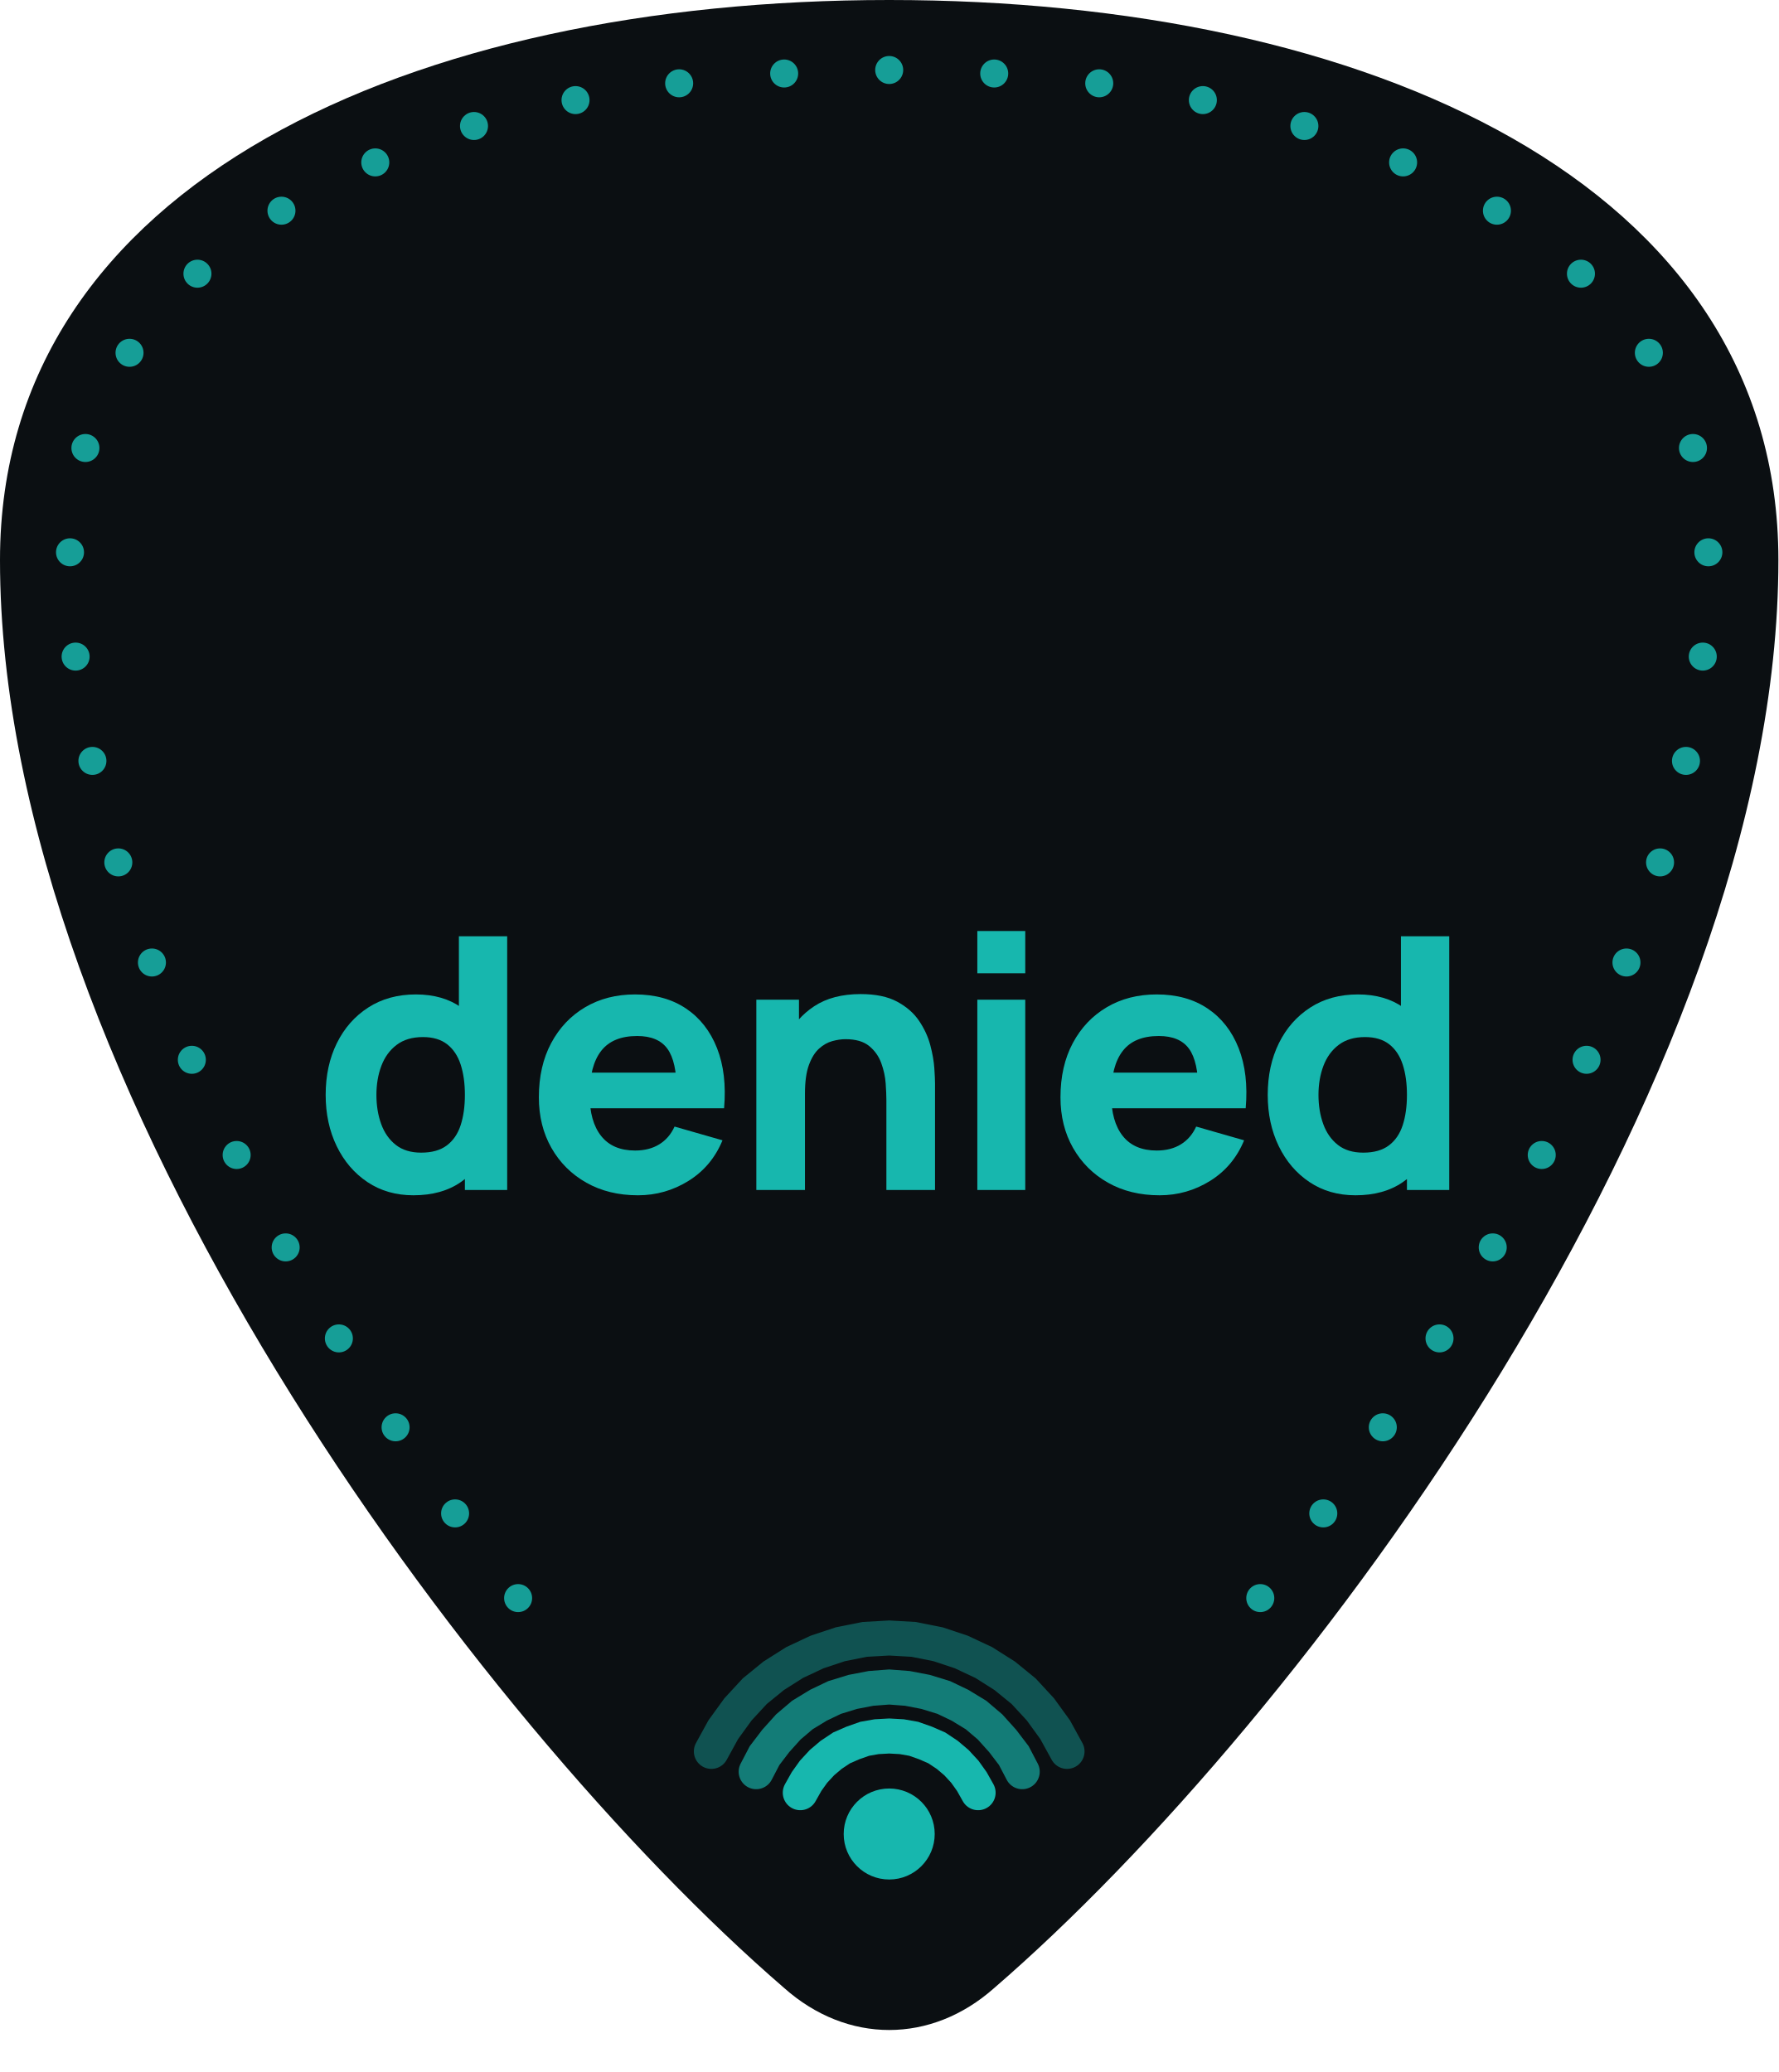
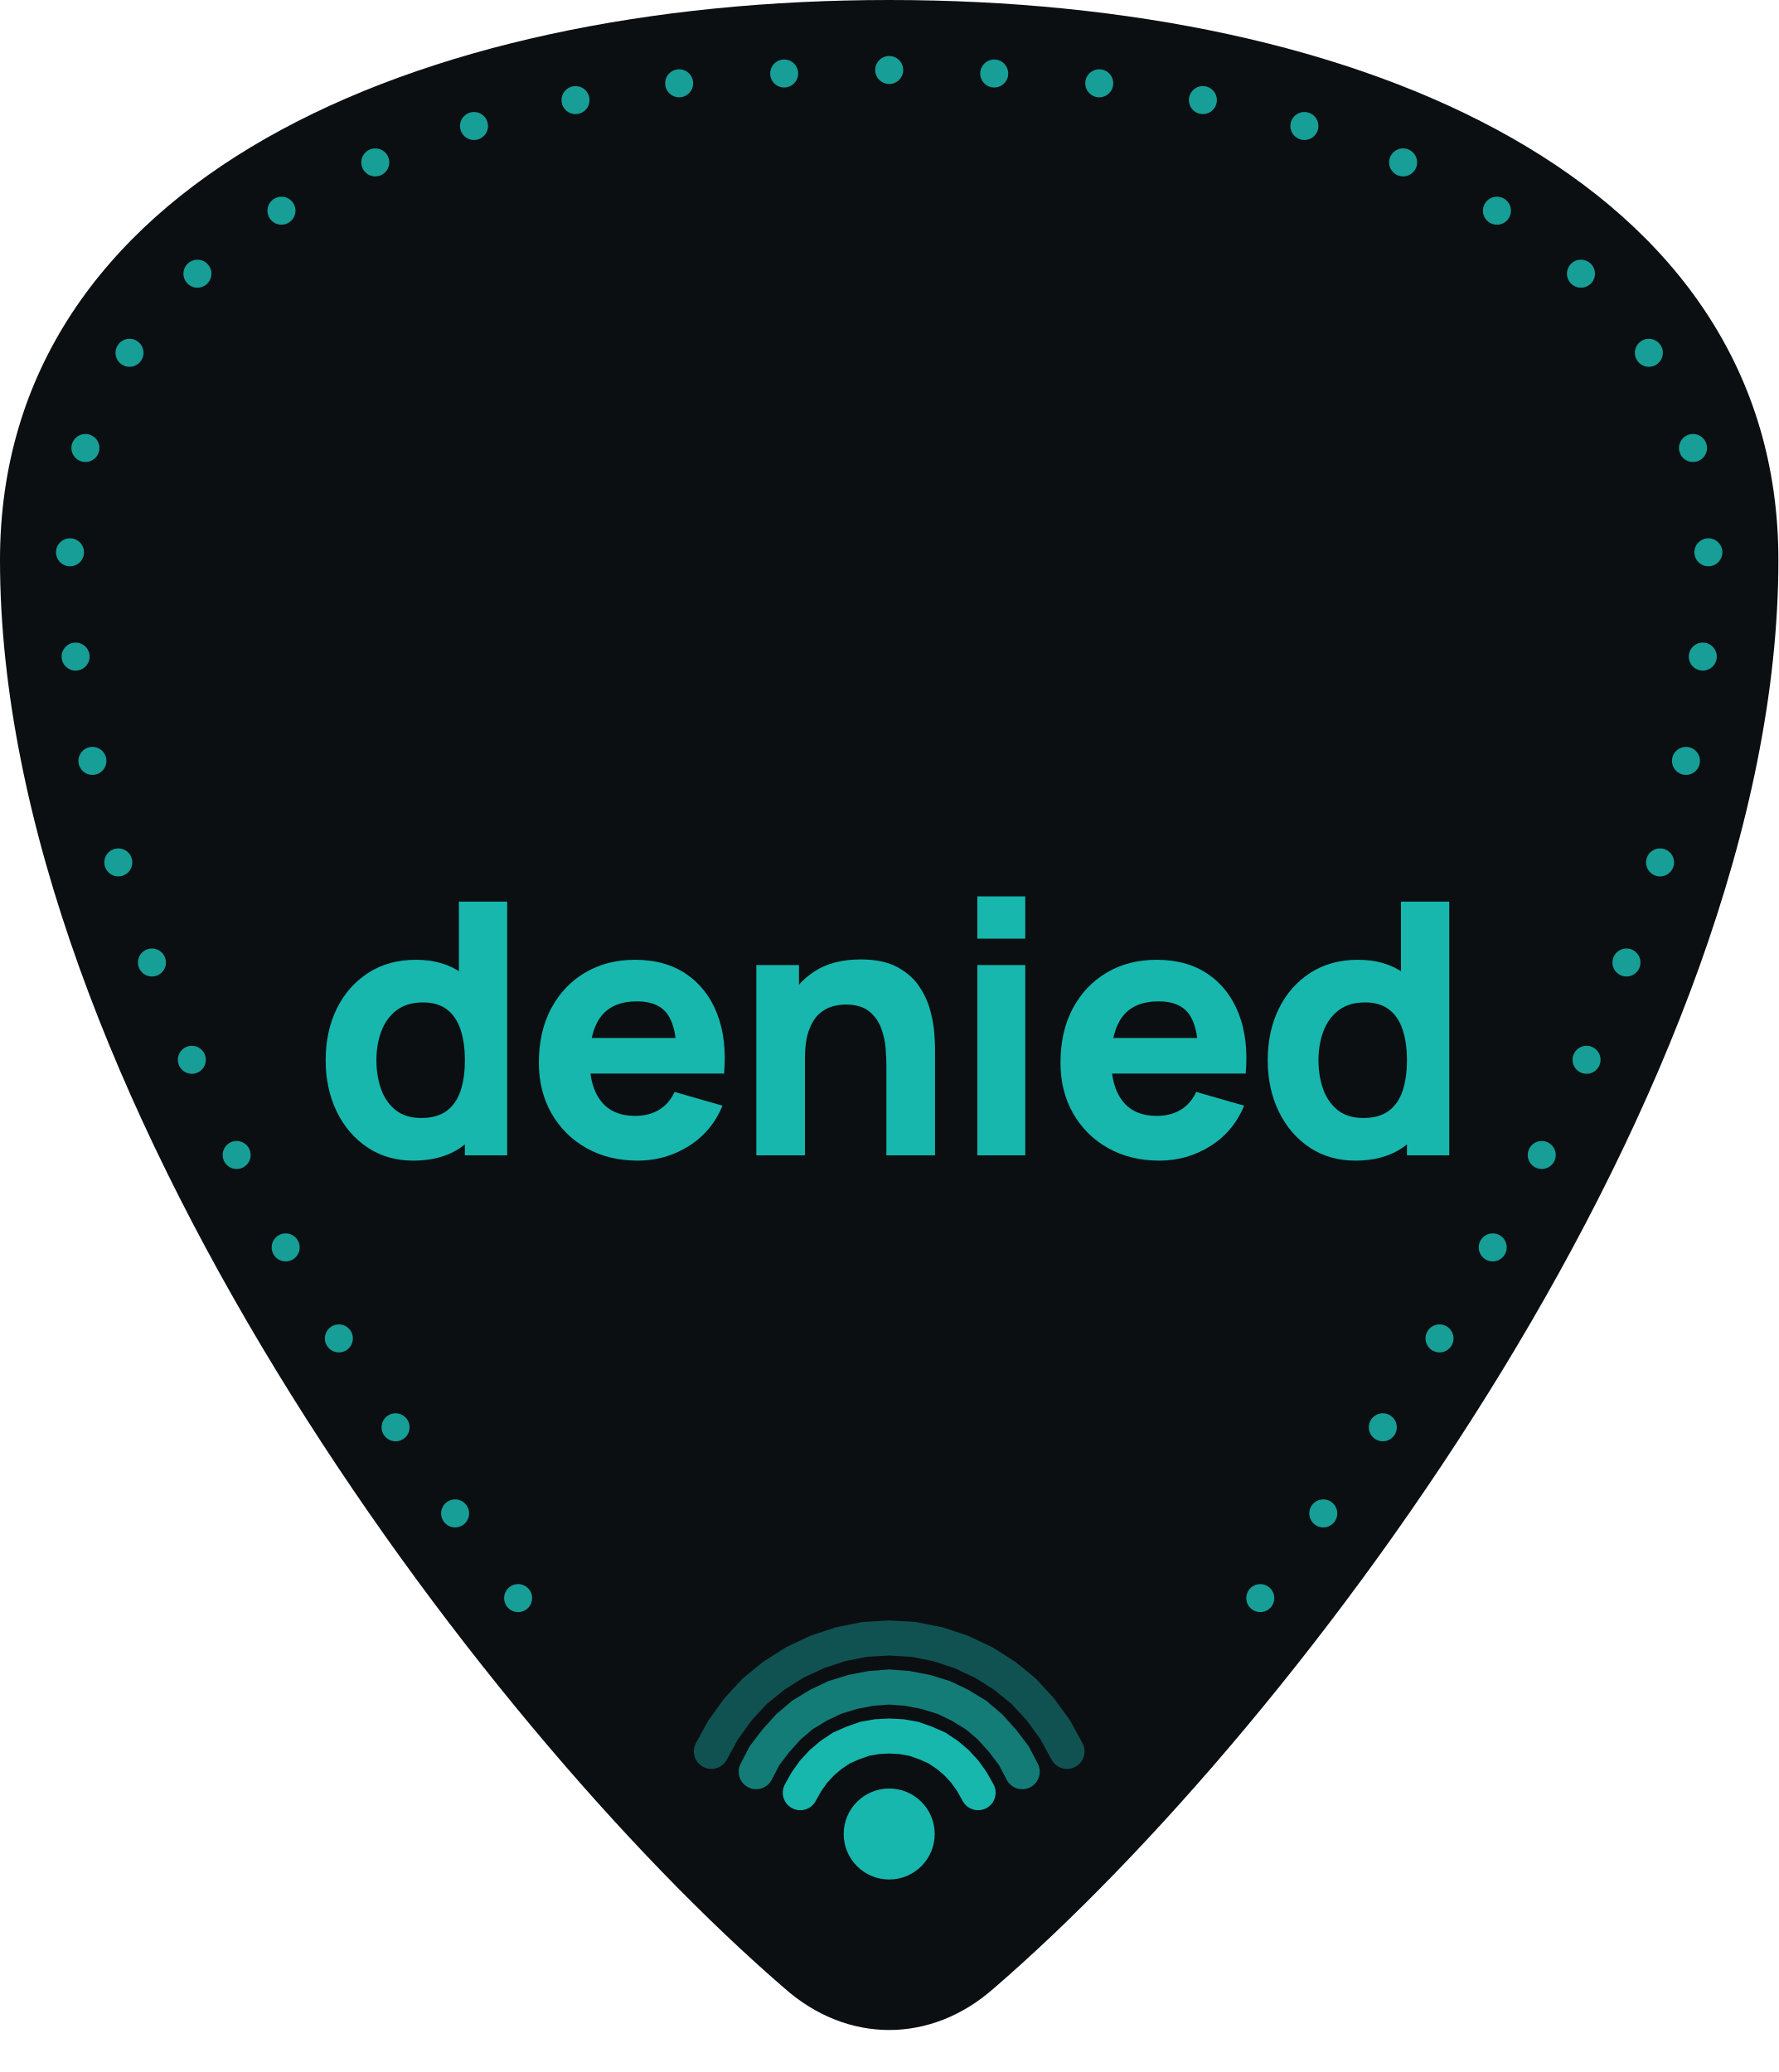
<svg xmlns="http://www.w3.org/2000/svg" viewBox="0 0 25.4 29.6" width="25.4mm" height="29.6mm">
  <defs>
    <clipPath id="pk">
      <path d="M 12.7 0.0 C 19.5 0.0 25.4 2.6 25.4 8.0 C 25.4 15.5 18.6 24.6 14.2 28.4 C 13.3 29.2 12.1 29.2 11.2 28.4 C 6.8 24.6 0.0 15.5 0.0 8.0 C 0.0 2.6 5.9 0.0 12.7 0.0 Z" />
    </clipPath>
  </defs>
  <path d="M 12.7 0.0 C 19.5 0.0 25.4 2.6 25.4 8.0 C 25.4 15.5 18.6 24.6 14.2 28.4 C 13.3 29.2 12.1 29.2 11.2 28.4 C 6.8 24.6 0.0 15.5 0.0 8.0 C 0.0 2.6 5.9 0.0 12.7 0.0 Z" fill="#0B0F12" />
  <g clip-path="url(#pk)">
    <circle cx="12.70" cy="1.00" r="0.2" fill="#17B7AE" opacity="0.85" />
    <circle cx="14.20" cy="1.05" r="0.2" fill="#17B7AE" opacity="0.85" />
    <circle cx="15.70" cy="1.19" r="0.2" fill="#17B7AE" opacity="0.85" />
    <circle cx="17.18" cy="1.43" r="0.2" fill="#17B7AE" opacity="0.85" />
    <circle cx="18.63" cy="1.80" r="0.2" fill="#17B7AE" opacity="0.85" />
    <circle cx="20.04" cy="2.32" r="0.2" fill="#17B7AE" opacity="0.85" />
    <circle cx="21.38" cy="3.01" r="0.2" fill="#17B7AE" opacity="0.85" />
    <circle cx="22.58" cy="3.91" r="0.2" fill="#17B7AE" opacity="0.85" />
    <circle cx="23.55" cy="5.04" r="0.2" fill="#17B7AE" opacity="0.85" />
    <circle cx="24.18" cy="6.40" r="0.2" fill="#17B7AE" opacity="0.85" />
    <circle cx="24.40" cy="7.89" r="0.2" fill="#17B7AE" opacity="0.85" />
    <circle cx="24.32" cy="9.38" r="0.2" fill="#17B7AE" opacity="0.85" />
    <circle cx="24.08" cy="10.87" r="0.2" fill="#17B7AE" opacity="0.85" />
    <circle cx="23.71" cy="12.32" r="0.2" fill="#17B7AE" opacity="0.85" />
    <circle cx="23.23" cy="13.75" r="0.2" fill="#17B7AE" opacity="0.85" />
    <circle cx="22.66" cy="15.14" r="0.2" fill="#17B7AE" opacity="0.85" />
    <circle cx="22.02" cy="16.50" r="0.2" fill="#17B7AE" opacity="0.85" />
    <circle cx="21.32" cy="17.82" r="0.2" fill="#17B7AE" opacity="0.85" />
    <circle cx="20.56" cy="19.12" r="0.2" fill="#17B7AE" opacity="0.85" />
    <circle cx="19.75" cy="20.39" r="0.2" fill="#17B7AE" opacity="0.85" />
    <circle cx="18.90" cy="21.62" r="0.2" fill="#17B7AE" opacity="0.85" />
    <circle cx="18.00" cy="22.83" r="0.2" fill="#17B7AE" opacity="0.85" />
    <circle cx="7.40" cy="22.83" r="0.2" fill="#17B7AE" opacity="0.85" />
    <circle cx="6.50" cy="21.62" r="0.2" fill="#17B7AE" opacity="0.85" />
    <circle cx="5.65" cy="20.39" r="0.2" fill="#17B7AE" opacity="0.85" />
    <circle cx="4.84" cy="19.12" r="0.2" fill="#17B7AE" opacity="0.85" />
    <circle cx="4.08" cy="17.82" r="0.2" fill="#17B7AE" opacity="0.85" />
    <circle cx="3.38" cy="16.50" r="0.2" fill="#17B7AE" opacity="0.85" />
    <circle cx="2.74" cy="15.14" r="0.2" fill="#17B7AE" opacity="0.85" />
    <circle cx="2.17" cy="13.75" r="0.2" fill="#17B7AE" opacity="0.85" />
    <circle cx="1.69" cy="12.32" r="0.2" fill="#17B7AE" opacity="0.85" />
    <circle cx="1.32" cy="10.87" r="0.2" fill="#17B7AE" opacity="0.85" />
    <circle cx="1.08" cy="9.38" r="0.2" fill="#17B7AE" opacity="0.85" />
    <circle cx="1.00" cy="7.89" r="0.2" fill="#17B7AE" opacity="0.85" />
    <circle cx="1.22" cy="6.40" r="0.2" fill="#17B7AE" opacity="0.85" />
    <circle cx="1.85" cy="5.04" r="0.2" fill="#17B7AE" opacity="0.85" />
    <circle cx="2.82" cy="3.91" r="0.2" fill="#17B7AE" opacity="0.85" />
    <circle cx="4.02" cy="3.01" r="0.2" fill="#17B7AE" opacity="0.85" />
    <circle cx="5.36" cy="2.32" r="0.2" fill="#17B7AE" opacity="0.85" />
    <circle cx="6.77" cy="1.80" r="0.2" fill="#17B7AE" opacity="0.85" />
    <circle cx="8.22" cy="1.43" r="0.2" fill="#17B7AE" opacity="0.85" />
    <circle cx="9.70" cy="1.19" r="0.2" fill="#17B7AE" opacity="0.85" />
    <circle cx="11.20" cy="1.05" r="0.2" fill="#17B7AE" opacity="0.85" />
    <path d="M11.43 25.61 L11.52 25.45 L11.62 25.31 L11.74 25.18 L11.87 25.07 L12.02 24.97 L12.18 24.90 L12.35 24.84 L12.52 24.81 L12.70 24.80 L12.88 24.81 L13.05 24.84 L13.22 24.90 L13.38 24.97 L13.53 25.07 L13.66 25.18 L13.78 25.31 L13.88 25.45 L13.97 25.61" fill="none" stroke="#17B7AE" stroke-width="0.5" stroke-linecap="round" opacity="1.0" />
    <path d="M10.80 25.31 L10.92 25.08 L11.08 24.87 L11.26 24.67 L11.46 24.50 L11.69 24.36 L11.92 24.25 L12.18 24.17 L12.44 24.12 L12.70 24.10 L12.96 24.12 L13.22 24.17 L13.48 24.25 L13.71 24.36 L13.94 24.50 L14.14 24.67 L14.32 24.87 L14.48 25.08 L14.60 25.31" fill="none" stroke="#17B7AE" stroke-width="0.5" stroke-linecap="round" opacity="0.65" />
    <path d="M10.16 25.02 L10.33 24.71 L10.54 24.42 L10.78 24.16 L11.05 23.94 L11.35 23.75 L11.67 23.60 L12.00 23.49 L12.35 23.42 L12.70 23.40 L13.05 23.42 L13.40 23.49 L13.73 23.60 L14.05 23.75 L14.35 23.94 L14.62 24.16 L14.86 24.42 L15.07 24.71 L15.24 25.02" fill="none" stroke="#17B7AE" stroke-width="0.5" stroke-linecap="round" opacity="0.4" />
    <circle cx="12.7" cy="26.2" r="0.65" fill="#17B7AE" />
-     <path transform="translate(4.450 17.000) scale(0.002517 -0.002517)" d="M578 -30Q429 -30 317.0 45.0Q205 120 142.5 249.0Q80 378 80 540Q80 705 143.5 833.5Q207 962 322.0 1036.0Q437 1110 592 1110Q746 1110 851.0 1035.0Q956 960 1010.0 831.0Q1064 702 1064 540Q1064 378 1009.5 249.0Q955 120 847.0 45.0Q739 -30 578 -30ZM622 212Q713 212 767.5 253.0Q822 294 846.0 368.0Q870 442 870 540Q870 638 846.0 712.0Q822 786 769.5 827.0Q717 868 632 868Q541 868 482.5 823.5Q424 779 396.0 704.5Q368 630 368 540Q368 449 395.0 374.5Q422 300 478.0 256.0Q534 212 622 212ZM870 0V740H836V1440H1110V0Z" fill="#17B7AE" />
-     <path transform="translate(7.495 17.000) scale(0.002517 -0.002517)" d="M642 -30Q476 -30 349.5 41.5Q223 113 151.5 238.5Q80 364 80 526Q80 703 150.0 834.0Q220 965 343.0 1037.5Q466 1110 626 1110Q796 1110 915.0 1030.0Q1034 950 1091.0 805.0Q1148 660 1131 464H862V564Q862 729 809.5 801.5Q757 874 638 874Q499 874 433.5 789.5Q368 705 368 540Q368 389 433.5 306.5Q499 224 626 224Q706 224 763.0 259.0Q820 294 850 360L1122 282Q1061 134 929.5 52.0Q798 -30 642 -30ZM284 464V666H1000V464Z" fill="#17B7AE" />
-     <path transform="translate(10.455 17.000) scale(0.002517 -0.002517)" d="M876 0V510Q876 547 872.0 604.5Q868 662 847.0 720.0Q826 778 778.5 817.0Q731 856 644 856Q609 856 569.0 845.0Q529 834 494.0 802.5Q459 771 436.5 710.0Q414 649 414 548L258 622Q258 750 310.0 862.0Q362 974 466.5 1043.0Q571 1112 730 1112Q857 1112 937.0 1069.0Q1017 1026 1061.5 960.0Q1106 894 1125.0 822.5Q1144 751 1148.0 692.0Q1152 633 1152 606V0ZM138 0V1080H380V722H414V0Z" fill="#17B7AE" />
-     <path transform="translate(13.556 17.000) scale(0.002517 -0.002517)" d="M160 1230V1470H432V1230ZM160 0V1080H432V0Z" fill="#17B7AE" />
-     <path transform="translate(14.945 17.000) scale(0.002517 -0.002517)" d="M642 -30Q476 -30 349.5 41.5Q223 113 151.5 238.5Q80 364 80 526Q80 703 150.0 834.0Q220 965 343.0 1037.5Q466 1110 626 1110Q796 1110 915.0 1030.0Q1034 950 1091.0 805.0Q1148 660 1131 464H862V564Q862 729 809.5 801.5Q757 874 638 874Q499 874 433.5 789.5Q368 705 368 540Q368 389 433.5 306.5Q499 224 626 224Q706 224 763.0 259.0Q820 294 850 360L1122 282Q1061 134 929.5 52.0Q798 -30 642 -30ZM284 464V666H1000V464Z" fill="#17B7AE" />
-     <path transform="translate(17.905 17.000) scale(0.002517 -0.002517)" d="M578 -30Q429 -30 317.0 45.0Q205 120 142.5 249.0Q80 378 80 540Q80 705 143.5 833.5Q207 962 322.0 1036.0Q437 1110 592 1110Q746 1110 851.0 1035.0Q956 960 1010.0 831.0Q1064 702 1064 540Q1064 378 1009.5 249.0Q955 120 847.0 45.0Q739 -30 578 -30ZM622 212Q713 212 767.5 253.0Q822 294 846.0 368.0Q870 442 870 540Q870 638 846.0 712.0Q822 786 769.5 827.0Q717 868 632 868Q541 868 482.5 823.5Q424 779 396.0 704.5Q368 630 368 540Q368 449 395.0 374.5Q422 300 478.0 256.0Q534 212 622 212ZM870 0V740H836V1440H1110V0Z" fill="#17B7AE" />
+     <path transform="translate(4.450 16.505) scale(0.002517 -0.002517)" d="M578 -30Q429 -30 317.0 45.0Q205 120 142.5 249.0Q80 378 80 540Q80 705 143.5 833.5Q207 962 322.0 1036.0Q437 1110 592 1110Q746 1110 851.0 1035.0Q956 960 1010.0 831.0Q1064 702 1064 540Q1064 378 1009.5 249.0Q955 120 847.0 45.0Q739 -30 578 -30ZM622 212Q713 212 767.5 253.0Q822 294 846.0 368.0Q870 442 870 540Q870 638 846.0 712.0Q822 786 769.5 827.0Q717 868 632 868Q541 868 482.5 823.5Q424 779 396.0 704.5Q368 630 368 540Q368 449 395.0 374.5Q422 300 478.0 256.0Q534 212 622 212ZM870 0V740H836V1440H1110V0Z" fill="#17B7AE" />
+     <path transform="translate(7.495 16.505) scale(0.002517 -0.002517)" d="M642 -30Q476 -30 349.5 41.5Q223 113 151.5 238.5Q80 364 80 526Q80 703 150.0 834.0Q220 965 343.0 1037.5Q466 1110 626 1110Q796 1110 915.0 1030.0Q1034 950 1091.0 805.0Q1148 660 1131 464H862V564Q862 729 809.5 801.5Q757 874 638 874Q499 874 433.5 789.5Q368 705 368 540Q368 389 433.5 306.5Q499 224 626 224Q706 224 763.0 259.0Q820 294 850 360L1122 282Q1061 134 929.5 52.0Q798 -30 642 -30ZM284 464V666H1000V464Z" fill="#17B7AE" />
+     <path transform="translate(10.455 16.505) scale(0.002517 -0.002517)" d="M876 0V510Q876 547 872.0 604.5Q868 662 847.0 720.0Q826 778 778.5 817.0Q731 856 644 856Q609 856 569.0 845.0Q529 834 494.0 802.5Q459 771 436.5 710.0Q414 649 414 548L258 622Q258 750 310.0 862.0Q362 974 466.5 1043.0Q571 1112 730 1112Q857 1112 937.0 1069.0Q1017 1026 1061.5 960.0Q1106 894 1125.0 822.5Q1144 751 1148.0 692.0Q1152 633 1152 606V0ZM138 0V1080H380V722H414V0Z" fill="#17B7AE" />
+     <path transform="translate(13.556 16.505) scale(0.002517 -0.002517)" d="M160 1230V1470H432V1230ZM160 0V1080H432V0Z" fill="#17B7AE" />
+     <path transform="translate(14.945 16.505) scale(0.002517 -0.002517)" d="M642 -30Q476 -30 349.5 41.5Q223 113 151.5 238.5Q80 364 80 526Q80 703 150.0 834.0Q220 965 343.0 1037.5Q466 1110 626 1110Q796 1110 915.0 1030.0Q1034 950 1091.0 805.0Q1148 660 1131 464H862V564Q862 729 809.5 801.5Q757 874 638 874Q499 874 433.5 789.5Q368 705 368 540Q368 389 433.5 306.5Q499 224 626 224Q706 224 763.0 259.0Q820 294 850 360L1122 282Q1061 134 929.5 52.0Q798 -30 642 -30ZM284 464V666H1000V464Z" fill="#17B7AE" />
+     <path transform="translate(17.905 16.505) scale(0.002517 -0.002517)" d="M578 -30Q429 -30 317.0 45.0Q205 120 142.5 249.0Q80 378 80 540Q80 705 143.5 833.5Q207 962 322.0 1036.0Q437 1110 592 1110Q746 1110 851.0 1035.0Q956 960 1010.0 831.0Q1064 702 1064 540Q1064 378 1009.5 249.0Q955 120 847.0 45.0Q739 -30 578 -30ZM622 212Q713 212 767.5 253.0Q822 294 846.0 368.0Q870 442 870 540Q870 638 846.0 712.0Q822 786 769.5 827.0Q717 868 632 868Q541 868 482.5 823.5Q424 779 396.0 704.5Q368 630 368 540Q368 449 395.0 374.5Q422 300 478.0 256.0Q534 212 622 212ZM870 0V740H836V1440H1110V0Z" fill="#17B7AE" />
  </g>
</svg>
